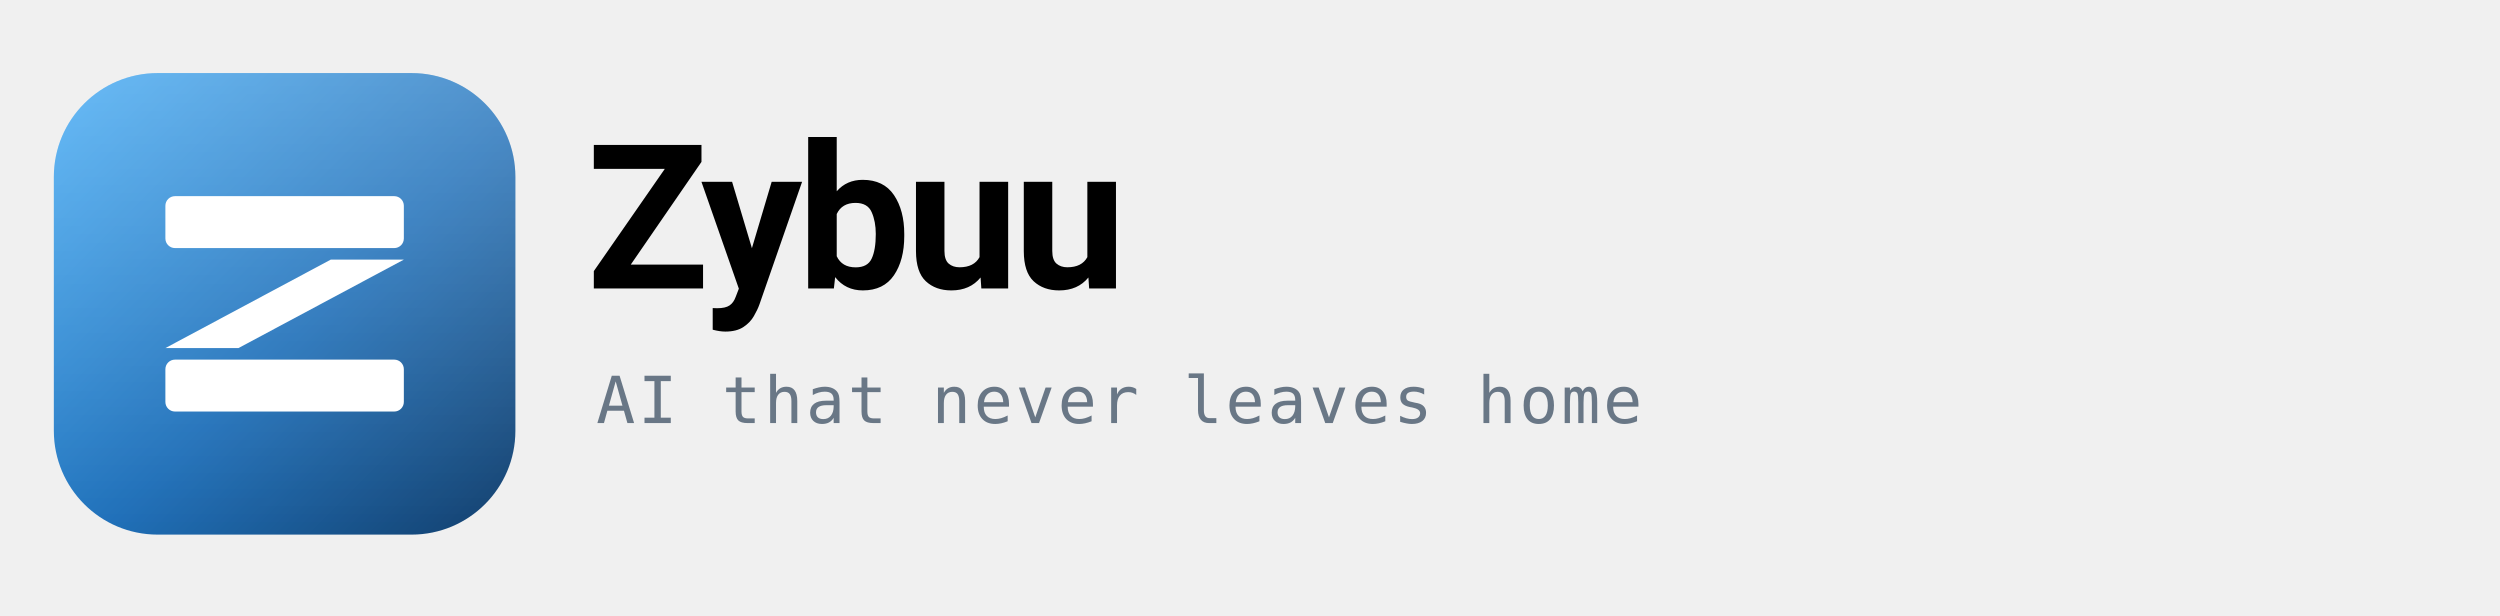
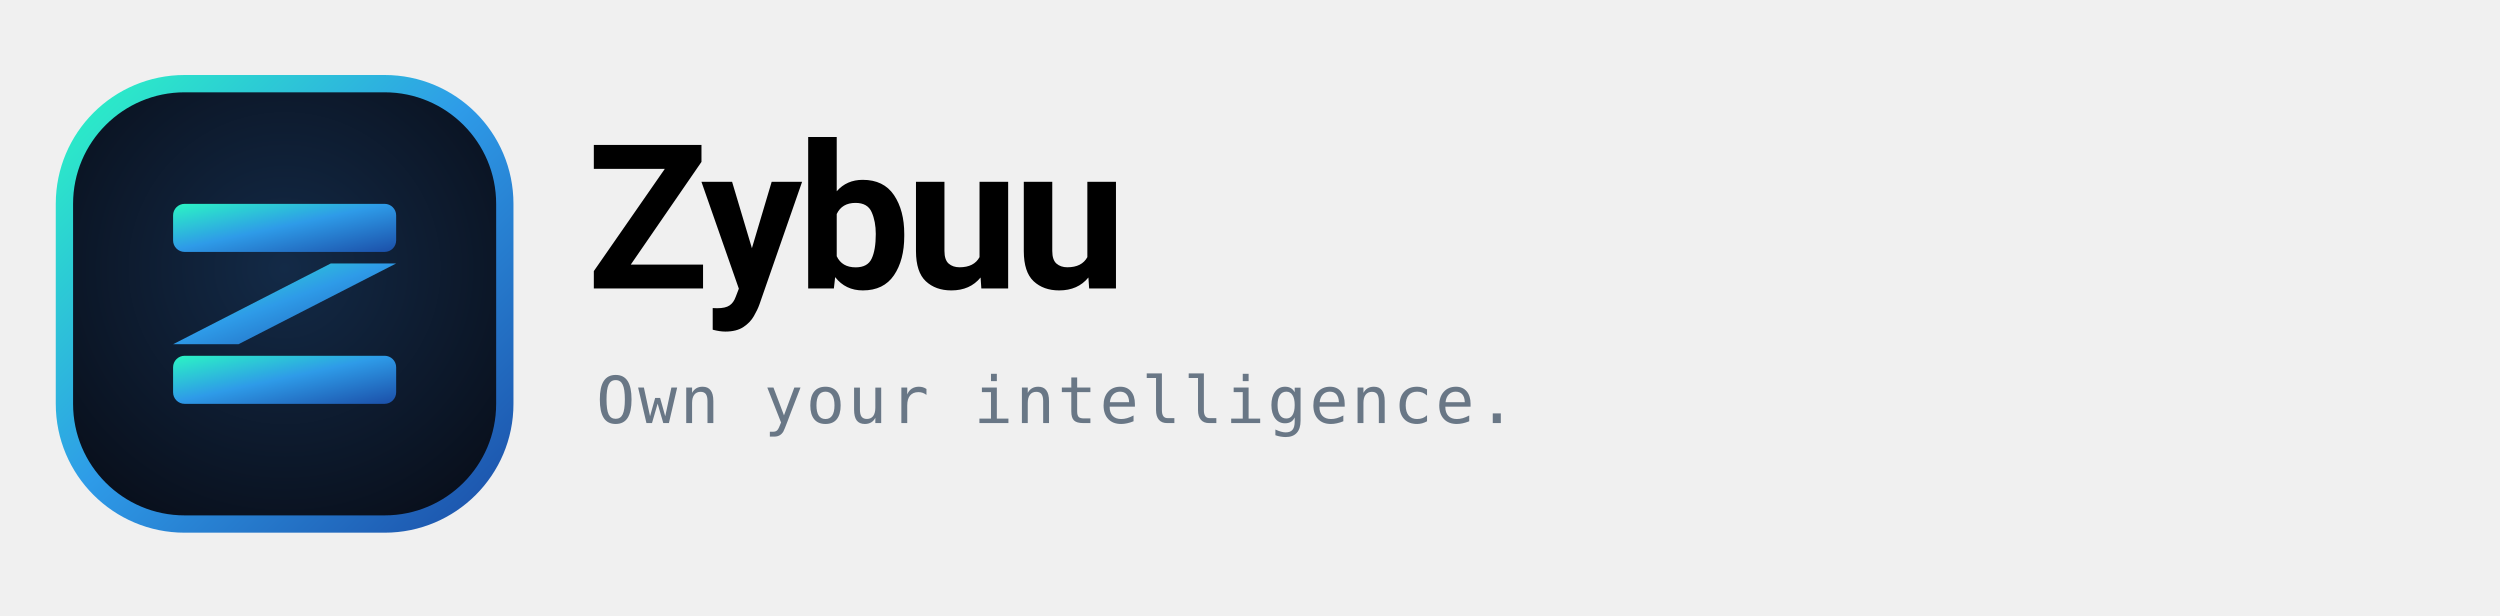
- <svg xmlns="http://www.w3.org/2000/svg" viewBox="0 0 520 128" role="img" aria-label="Zybuu — AI that never leaves home">
+ <svg xmlns="http://www.w3.org/2000/svg" viewBox="0 0 520 128" role="img" aria-label="Zybuu — Own your intelligence.">
  <defs>
    <linearGradient id="zl" x1="0" y1="0" x2="1" y2="1">
-       <stop offset="0%" stop-color="#3FA9F5" />
-       <stop offset="55%" stop-color="#1F6FB8" />
-       <stop offset="100%" stop-color="#123E6B" />
+       <stop offset="0%" stop-color="#2BF5C4" />
+       <stop offset="48%" stop-color="#2E9BE8" />
+       <stop offset="100%" stop-color="#1B4FA8" />
    </linearGradient>
-     <linearGradient id="zl-lift" x1="0" y1="0" x2="0" y2="1">
-       <stop offset="0%" stop-color="#FFFFFF" stop-opacity=".22" />
-       <stop offset="100%" stop-color="#FFFFFF" stop-opacity="0" />
-     </linearGradient>
+     <radialGradient id="zl-core" cx="50%" cy="42%" r="70%">
+       <stop offset="0%" stop-color="#132A47" />
+       <stop offset="100%" stop-color="#080D18" />
+     </radialGradient>
  </defs>
  <g transform="translate(8,12) scale(0.4)">
-     <rect x="8" y="8" width="240" height="240" rx="54" fill="url(#zl)" />
-     <rect x="8" y="8" width="240" height="240" rx="54" fill="url(#zl-lift)" />
-     <g fill="#FFFFFF">
-       <rect x="66" y="72" width="124" height="27" rx="5" />
-       <path d="M152 105 H190 L104 151 H66 Z" />
-       <rect x="66" y="157" width="124" height="27" rx="5" />
+     <rect x="12" y="12" width="232" height="232" rx="64" fill="url(#zl-core)" />
+     <rect x="13.5" y="13.5" width="229" height="229" rx="62.5" fill="none" stroke="url(#zl)" stroke-width="9" />
+     <g fill="url(#zl)">
+       <rect x="70" y="76" width="116" height="25" rx="6" />
+       <path d="M152 107 H186 L104 149 H70 Z" />
+       <rect x="70" y="155" width="116" height="25" rx="6" />
    </g>
  </g>
  <text x="122" y="60" font-family="-apple-system,BlinkMacSystemFont,'Segoe UI',system-ui,Roboto,sans-serif" font-size="42" font-weight="680" letter-spacing="-1.1" fill="currentColor">Zybuu</text>
-   <text x="124" y="88" font-family="ui-monospace,SFMono-Regular,'SF Mono',Menlo,Consolas,monospace" font-size="13.5" letter-spacing="0.6" fill="#697786">AI that never leaves home</text>
+   <text x="124" y="88" font-family="ui-monospace,SFMono-Regular,'SF Mono',Menlo,Consolas,monospace" font-size="13.5" letter-spacing="0.6" fill="#697786">Own your intelligence.</text>
</svg>
